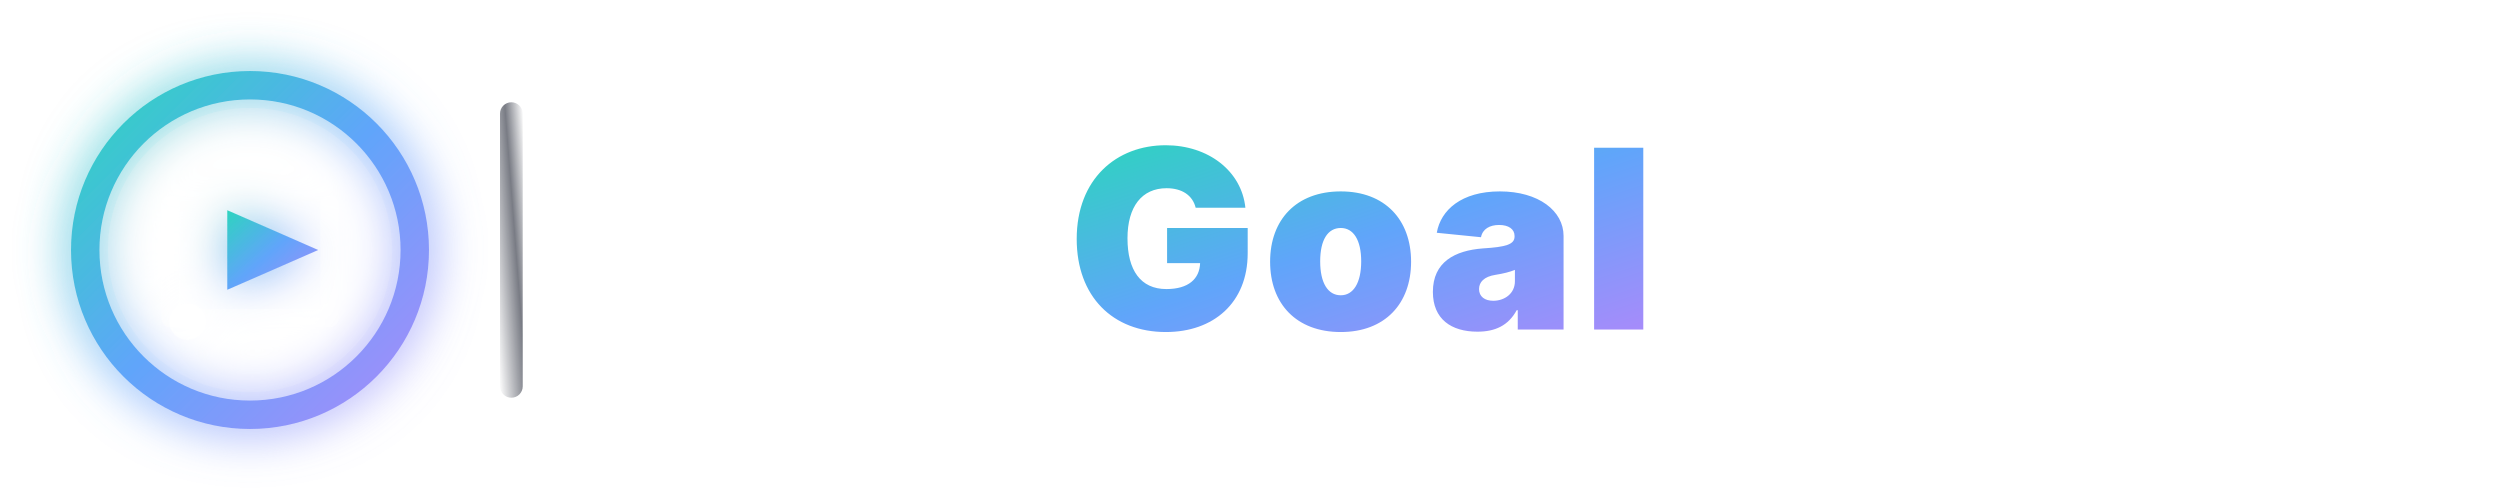
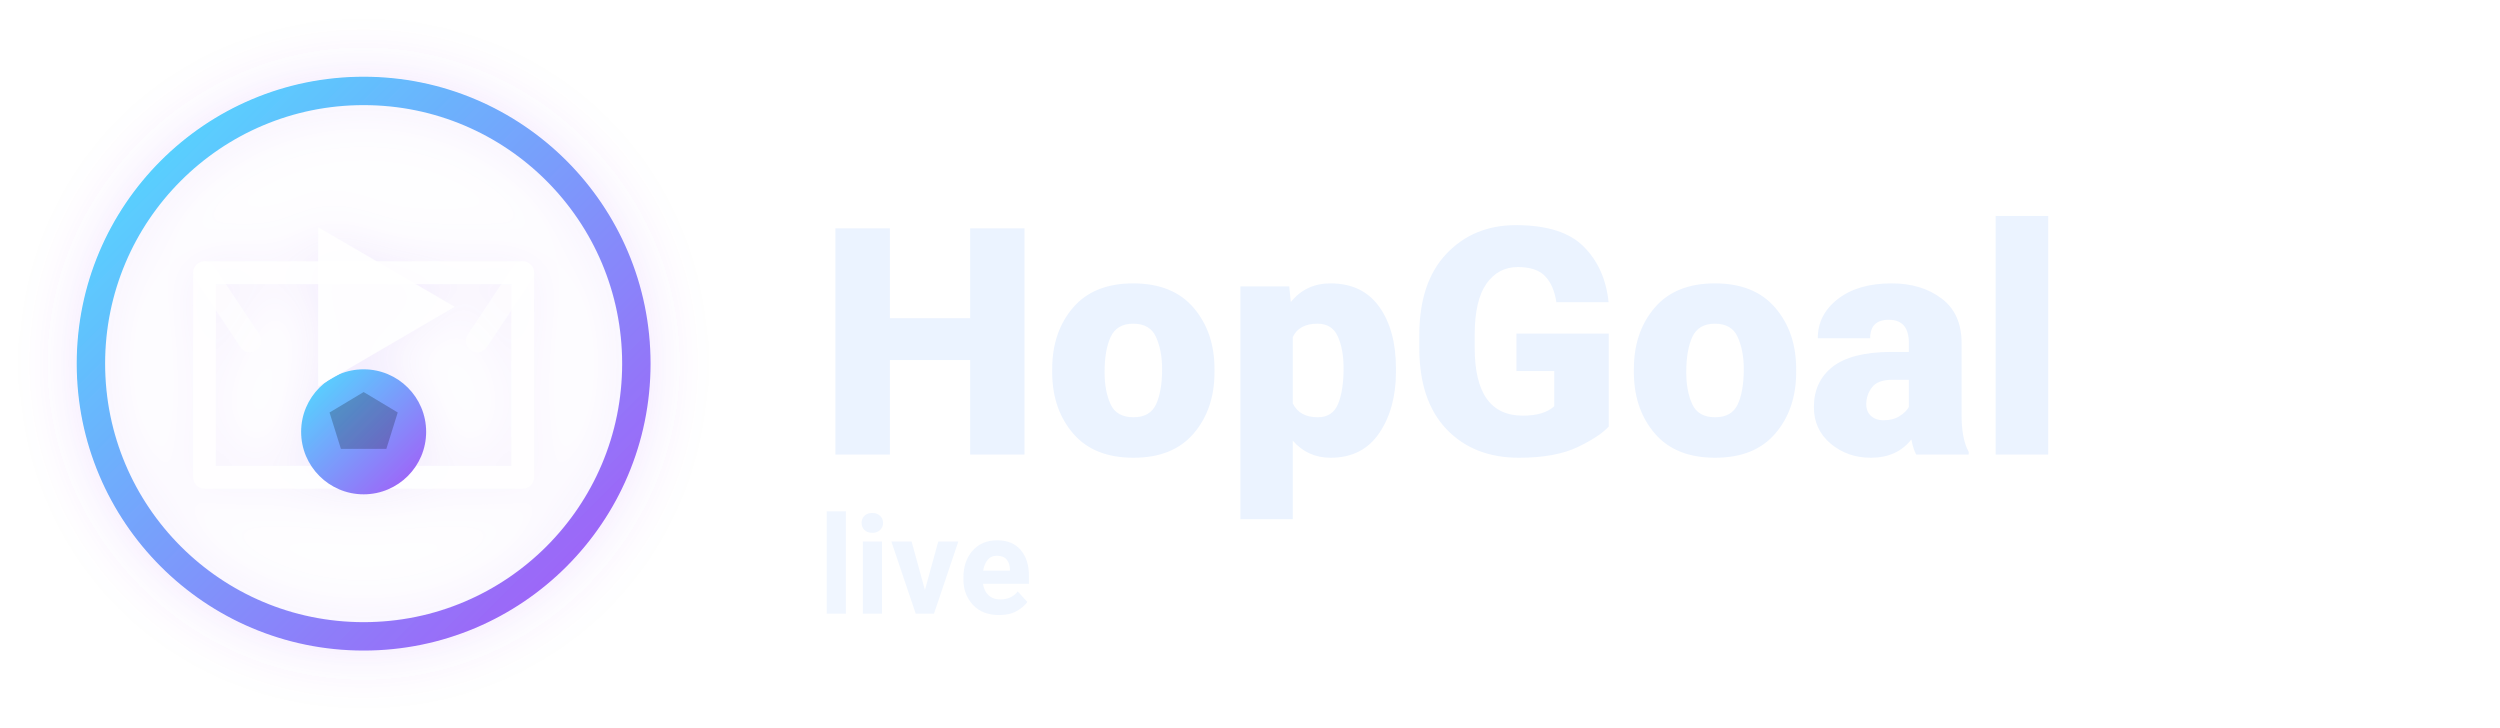
- <svg xmlns="http://www.w3.org/2000/svg" width="220" height="44" viewBox="0 0 220 44" role="img" aria-label="HopGoal">
+ <svg xmlns="http://www.w3.org/2000/svg" viewBox="0 0 220 64" role="img" aria-label="HopGoal">
  <defs>
-     <linearGradient id="g1" x1="0" y1="0" x2="1" y2="1">
-       <stop offset="0" stop-color="#2dd4bf" />
-       <stop offset="0.5" stop-color="#60a5fa" />
-       <stop offset="1" stop-color="#a78bfa" />
+     <linearGradient id="g" x1="0" y1="0" x2="1" y2="1">
+       <stop offset="0" stop-color="#4de1ff" />
+       <stop offset="1" stop-color="#a855f7" />
    </linearGradient>
-     <linearGradient id="g2" x1="0" y1="1" x2="1" y2="0">
-       <stop offset="0" stop-color="#0b1020" stop-opacity="0.0" />
-       <stop offset="0.6" stop-color="#0b1020" stop-opacity="0.55" />
-       <stop offset="1" stop-color="#0b1020" stop-opacity="0.0" />
-     </linearGradient>
-     <filter id="glow" x="-30%" y="-30%" width="160%" height="160%">
-       <feGaussianBlur stdDeviation="2.2" result="b" />
-       <feMerge>
-         <feMergeNode in="b" />
-         <feMergeNode in="SourceGraphic" />
-       </feMerge>
+     <filter id="s" x="-20%" y="-20%" width="140%" height="140%">
+       <feDropShadow dx="0" dy="0" stdDeviation="2.5" flood-color="#4de1ff" flood-opacity=".28" />
+       <feDropShadow dx="0" dy="0" stdDeviation="2.5" flood-color="#a855f7" flood-opacity=".18" />
    </filter>
  </defs>
-   <g transform="translate(6,6)" filter="url(#glow)">
-     <circle cx="16" cy="16" r="14.5" fill="none" stroke="url(#g1)" stroke-width="2.5" />
-     <circle cx="16" cy="16" r="12.5" fill="rgba(255,255,255,0.06)" />
-     <path d="M9 12 v10 h14 v-10" fill="none" stroke="rgba(255,255,255,0.35)" stroke-width="1.6" stroke-linecap="round" stroke-linejoin="round" />
-     <path d="M14 12.5 L22 16 L14 19.5 Z" fill="url(#g1)" />
-     <circle cx="10.5" cy="22.3" r="1.6" fill="rgba(255,255,255,0.75)" />
+   <g filter="url(#s)">
+     <circle cx="32" cy="32" r="24" fill="rgba(255,255,255,.06)" stroke="url(#g)" stroke-width="2.5" />
+     <path d="M18 24h28v18H18z" fill="none" stroke="rgba(255,255,255,.85)" stroke-width="2" stroke-linejoin="round" />
+     <path d="M18 24l4 6M46 24l-4 6" fill="none" stroke="rgba(255,255,255,.55)" stroke-width="2" stroke-linecap="round" />
+     <circle cx="32" cy="38" r="5.5" fill="url(#g)" />
+     <path d="M29 36.3l3-1.8 3 1.8-1 3.2h-4z" fill="rgba(0,0,0,.22)" />
+     <path d="M28 20l12 7-12 7z" fill="rgba(255,255,255,.88)" />
  </g>
-   <rect x="44" y="9" width="2" height="26" rx="1" fill="url(#g2)" />
-   <g transform="translate(54,7)">
-     <text x="0" y="22" font-family="Inter, system-ui, -apple-system, Segoe UI, Roboto, Arial, sans-serif" font-size="22" font-weight="800" letter-spacing="0.5" fill="rgba(255,255,255,0.92)">Hop</text>
-     <text x="40" y="22" font-family="Inter, system-ui, -apple-system, Segoe UI, Roboto, Arial, sans-serif" font-size="22" font-weight="900" letter-spacing="0.5" fill="url(#g1)">Goal</text>
-     <text x="0" y="36" font-family="Inter, system-ui, -apple-system, Segoe UI, Roboto, Arial, sans-serif" font-size="10.5" font-weight="600" fill="rgba(255,255,255,0.55)">Live</text>
+   <g font-family="ui-sans-serif, system-ui, -apple-system, Segoe UI, Roboto, Arial" font-weight="800">
+     <text x="72" y="40" font-size="28" fill="rgba(234,242,255,.96)" letter-spacing=".2">HopGoal</text>
+     <text x="72" y="54" font-size="12" fill="rgba(234,242,255,.70)" font-weight="600">live</text>
  </g>
</svg>
